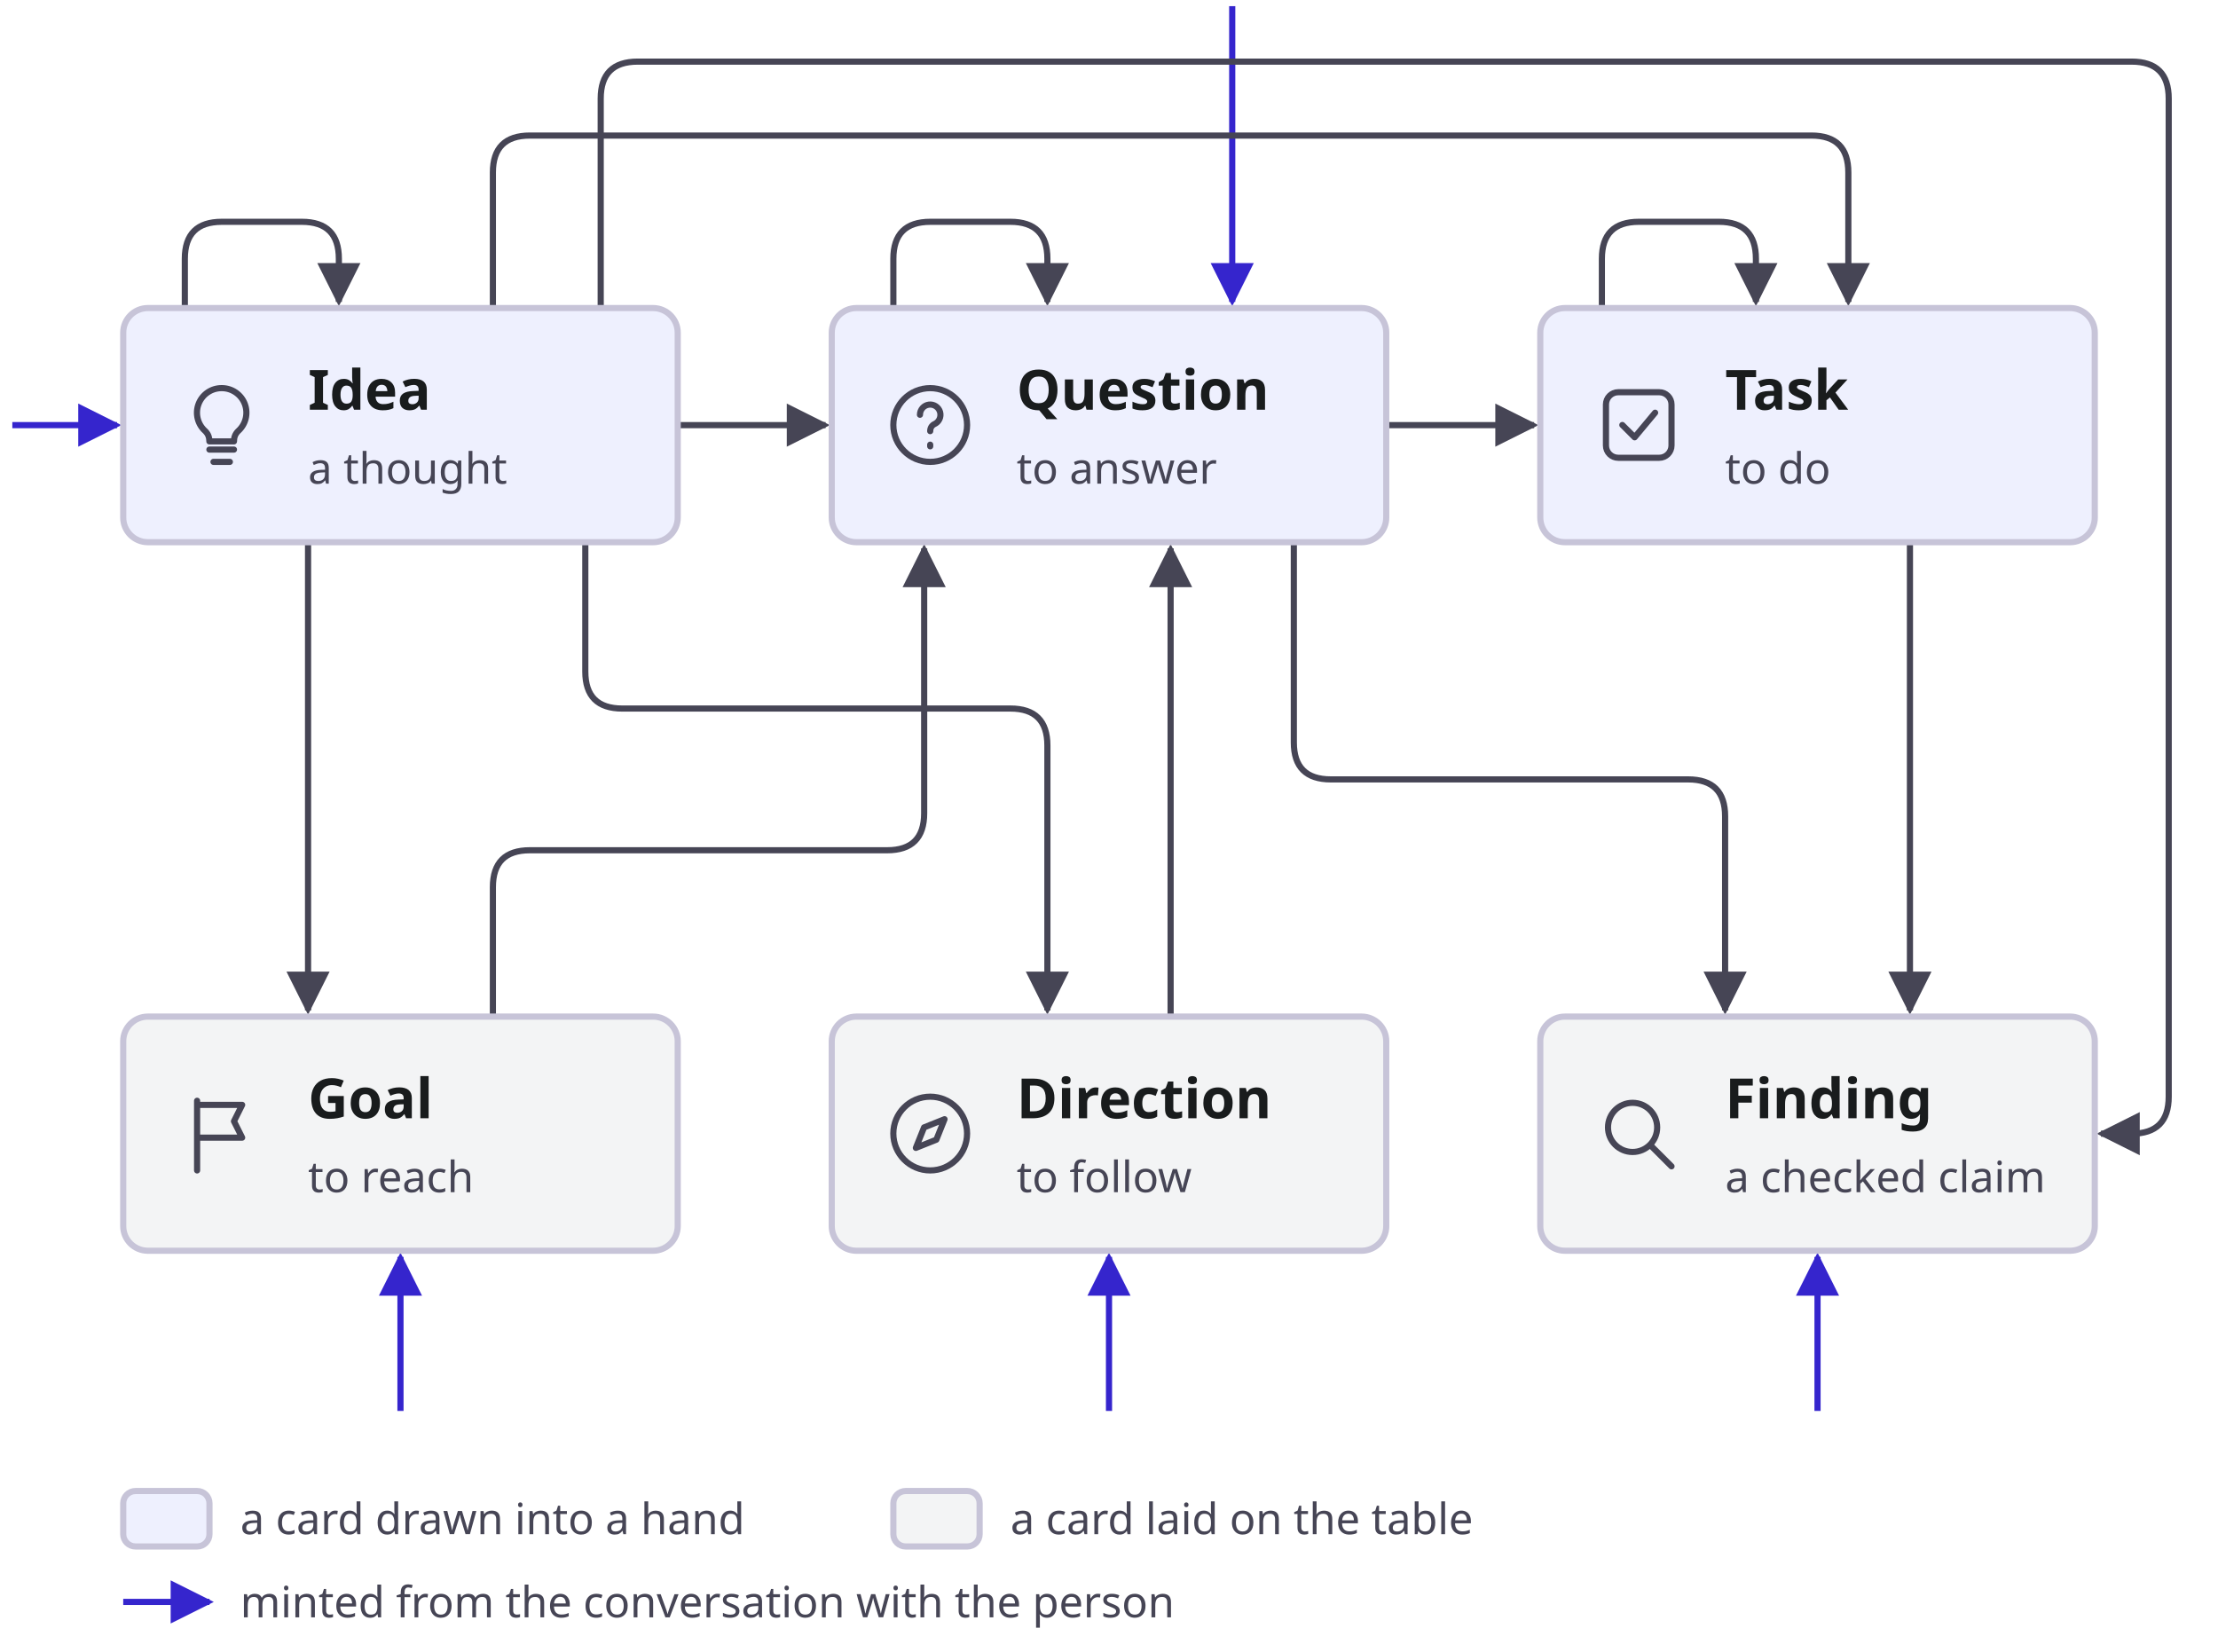
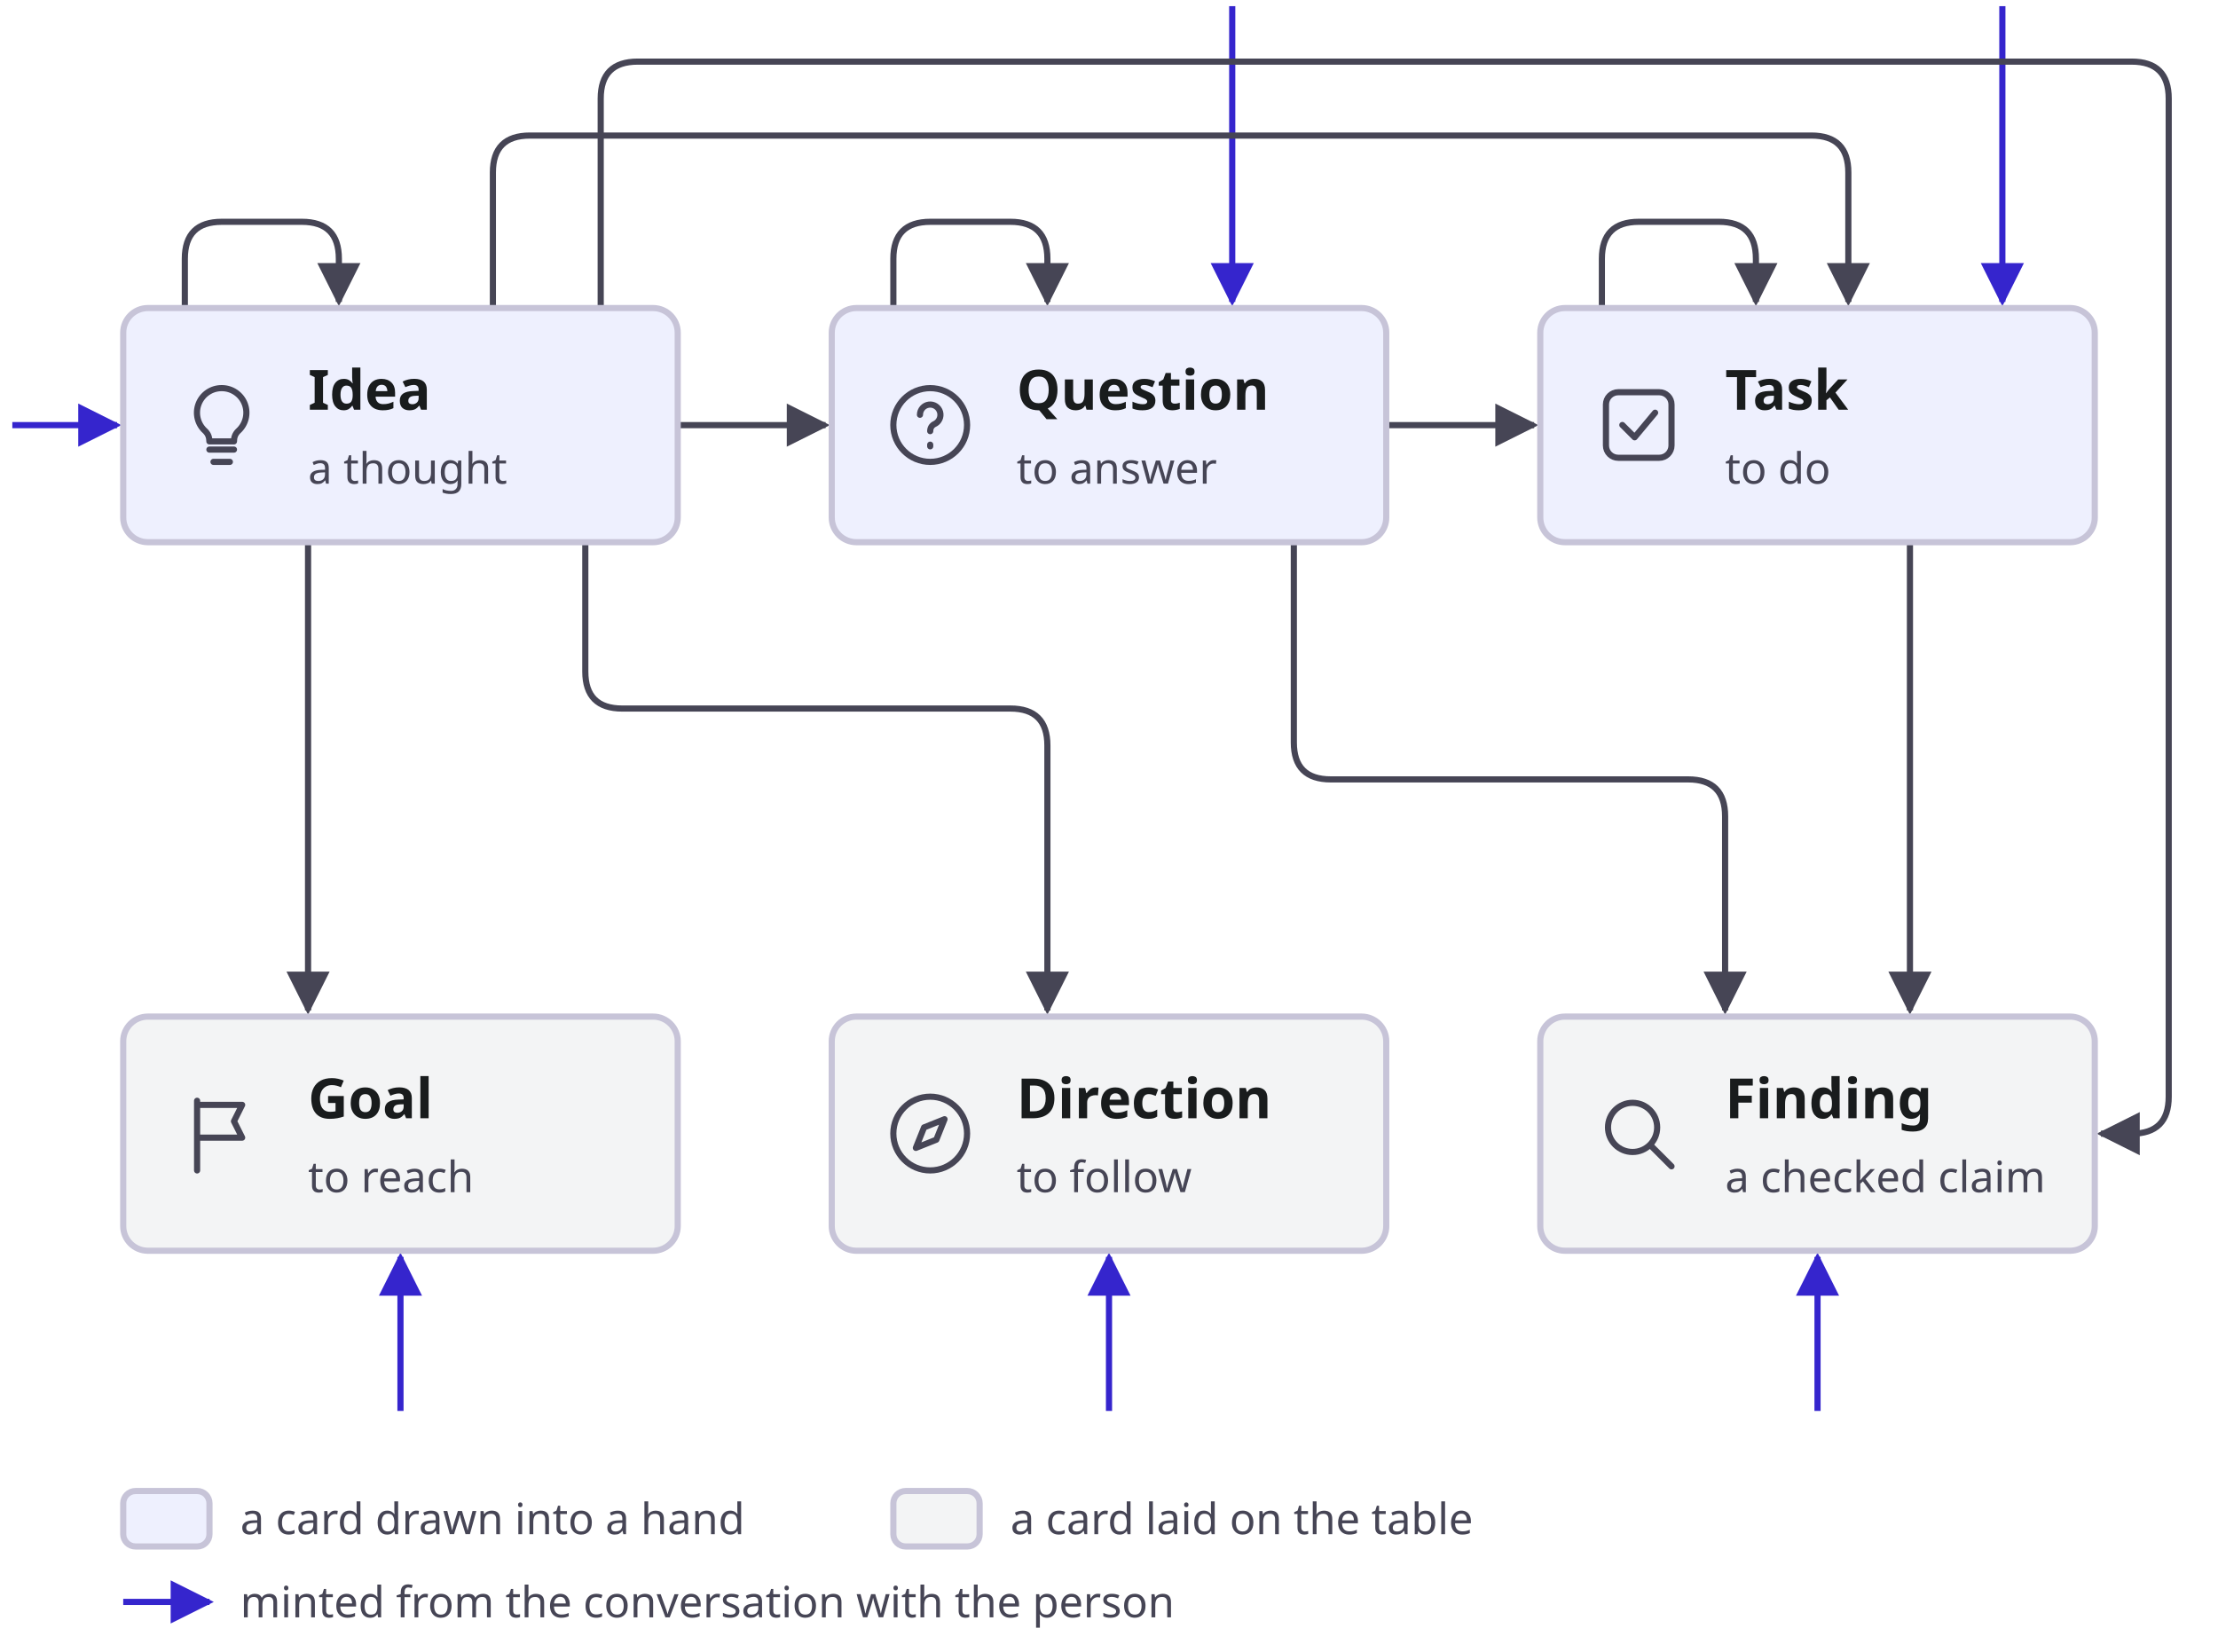
<svg xmlns="http://www.w3.org/2000/svg" viewBox="0 0 720 536" width="720" height="536" role="img" aria-labelledby="pipeline-title pipeline-desc">
  <style>
    text { font-family: Geist, ui-sans-serif, system-ui, sans-serif; }
    .name { font-size: 18px; font-weight: 600; fill: #191c1d; }
    .what, .label { font-size: 14px; fill: #464555; }
    .box { stroke: #c7c4d8; stroke-width: 2; }
    .tint { fill: #eef0fe; }
    .plain { fill: #f3f4f5; }
    .icon { fill: none; stroke: #464555; stroke-width: 1.5; stroke-linecap: round; stroke-linejoin: round; }
    .arrow { stroke-width: 2; fill: none; }
    .line { stroke: #464555; }
    .accent { stroke: #3525cd; }
    .head-line { fill: #464555; }
    .head-accent { fill: #3525cd; }
    @media (prefers-color-scheme: dark) {
      .name { fill: #e8eaef; }
      .what, .label { fill: #b8bcc8; }
      .box { stroke: #434957; }
      .tint { fill: #211f45; }
      .plain { fill: #1c2027; }
      .icon, .line { stroke: #b8bcc8; }
      .accent { stroke: #a9a2ff; }
      .head-line { fill: #b8bcc8; }
      .head-accent { fill: #a9a2ff; }
    }
  </style>
  <defs>
    <marker id="head-line" viewBox="0 0 10 10" refX="9" refY="5" markerWidth="7" markerHeight="7" orient="auto">
      <path class="head-line" d="M0 0 10 5 0 10z" />
    </marker>
    <marker id="head-accent" viewBox="0 0 10 10" refX="9" refY="5" markerWidth="7" markerHeight="7" orient="auto">
      <path class="head-accent" d="M0 0 10 5 0 10z" />
    </marker>
  </defs>
  <path class="arrow accent" marker-end="url(#head-accent)" d="M4 138H38" />
  <path class="arrow accent" marker-end="url(#head-accent)" d="M400 2V98" />
+   <path class="arrow accent" marker-end="url(#head-accent)" d="M650 2V98" />
  <path class="arrow accent" marker-end="url(#head-accent)" d="M130 458V408" />
  <path class="arrow accent" marker-end="url(#head-accent)" d="M360 458V408" />
  <path class="arrow accent" marker-end="url(#head-accent)" d="M590 458V408" />
  <path class="arrow line" marker-end="url(#head-line)" d="M60 100V84Q60 72 72 72H98Q110 72 110 84V98" />
  <path class="arrow line" marker-end="url(#head-line)" d="M290 100V84Q290 72 302 72H328Q340 72 340 84V98" />
  <path class="arrow line" marker-end="url(#head-line)" d="M520 100V84Q520 72 532 72H558Q570 72 570 84V98" />
  <path class="arrow line" marker-end="url(#head-line)" d="M220 138H268" />
  <path class="arrow line" marker-end="url(#head-line)" d="M450 138H498" />
  <path class="arrow line" marker-end="url(#head-line)" d="M160 100V56Q160 44 172 44H588Q600 44 600 56V98" />
  <path class="arrow line" marker-end="url(#head-line)" d="M195 100V32Q195 20 207 20H692Q704 20 704 32V356Q704 368 692 368H682" />
  <path class="arrow line" marker-end="url(#head-line)" d="M100 176V328" />
  <path class="arrow line" marker-end="url(#head-line)" d="M190 176V218Q190 230 202 230H328Q340 230 340 242V328" />
-   <path class="arrow line" marker-end="url(#head-line)" d="M160 330V288Q160 276 172 276H288Q300 276 300 264V178" />
-   <path class="arrow line" marker-end="url(#head-line)" d="M380 330V178" />
  <path class="arrow line" marker-end="url(#head-line)" d="M420 176V241Q420 253 432 253H548Q560 253 560 265V328" />
  <path class="arrow line" marker-end="url(#head-line)" d="M620 176V328" />
  <rect class="box tint" x="40" y="100" width="180" height="76" rx="8" />
  <g class="icon" transform="translate(56 122) scale(1.33)">
    <path d="M9 18h6M10 21h4M12 3a6 6 0 0 0-4 10.5c.7.7 1 1.5 1 2.5h6c0-1 .3-1.8 1-2.5A6 6 0 0 0 12 3z" />
  </g>
  <text class="name" x="100" y="133">Idea</text>
  <text class="what" x="100" y="157">a thought</text>
  <rect class="box tint" x="270" y="100" width="180" height="76" rx="8" />
  <g class="icon" transform="translate(286 122) scale(1.33)">
    <circle cx="12" cy="12" r="9" />
    <path d="M9.5 9.5a2.5 2.5 0 1 1 3.5 2.3c-.6.3-1 .9-1 1.7M12 16.8v.4" />
  </g>
  <text class="name" x="330" y="133">Question</text>
  <text class="what" x="330" y="157">to answer</text>
  <rect class="box tint" x="500" y="100" width="180" height="76" rx="8" />
  <g class="icon" transform="translate(516 122) scale(1.33)">
    <rect x="4" y="4" width="16" height="16" rx="3" />
    <path d="M8 12l3 3 5-6" />
  </g>
  <text class="name" x="560" y="133">Task</text>
  <text class="what" x="560" y="157">to do</text>
  <rect class="box plain" x="40" y="330" width="180" height="76" rx="8" />
  <g class="icon" transform="translate(56 352) scale(1.33)">
    <path d="M6 21V4M6 5h11l-2 4 2 4H6" />
  </g>
  <text class="name" x="100" y="363">Goal</text>
  <text class="what" x="100" y="387">to reach</text>
  <rect class="box plain" x="270" y="330" width="180" height="76" rx="8" />
  <g class="icon" transform="translate(286 352) scale(1.33)">
    <circle cx="12" cy="12" r="9" />
    <path d="M15.5 8.5l-2 5-5 2 2-5z" />
  </g>
  <text class="name" x="330" y="363">Direction</text>
  <text class="what" x="330" y="387">to follow</text>
  <rect class="box plain" x="500" y="330" width="180" height="76" rx="8" />
  <g class="icon" transform="translate(516 352) scale(1.33)">
    <circle cx="10.5" cy="10.5" r="6" />
    <path d="M15 15l5 5" />
  </g>
  <text class="name" x="560" y="363">Finding</text>
  <text class="what" x="560" y="387">a checked claim</text>
  <rect class="box tint" x="40" y="484" width="28" height="18" rx="4" />
  <text class="label" x="78" y="498">a card drawn into a hand</text>
  <rect class="box plain" x="290" y="484" width="28" height="18" rx="4" />
  <text class="label" x="328" y="498">a card laid on the table</text>
  <path class="arrow accent" marker-end="url(#head-accent)" d="M40 520H68" />
  <text class="label" x="78" y="525">minted from the conversation with the person</text>
</svg>
